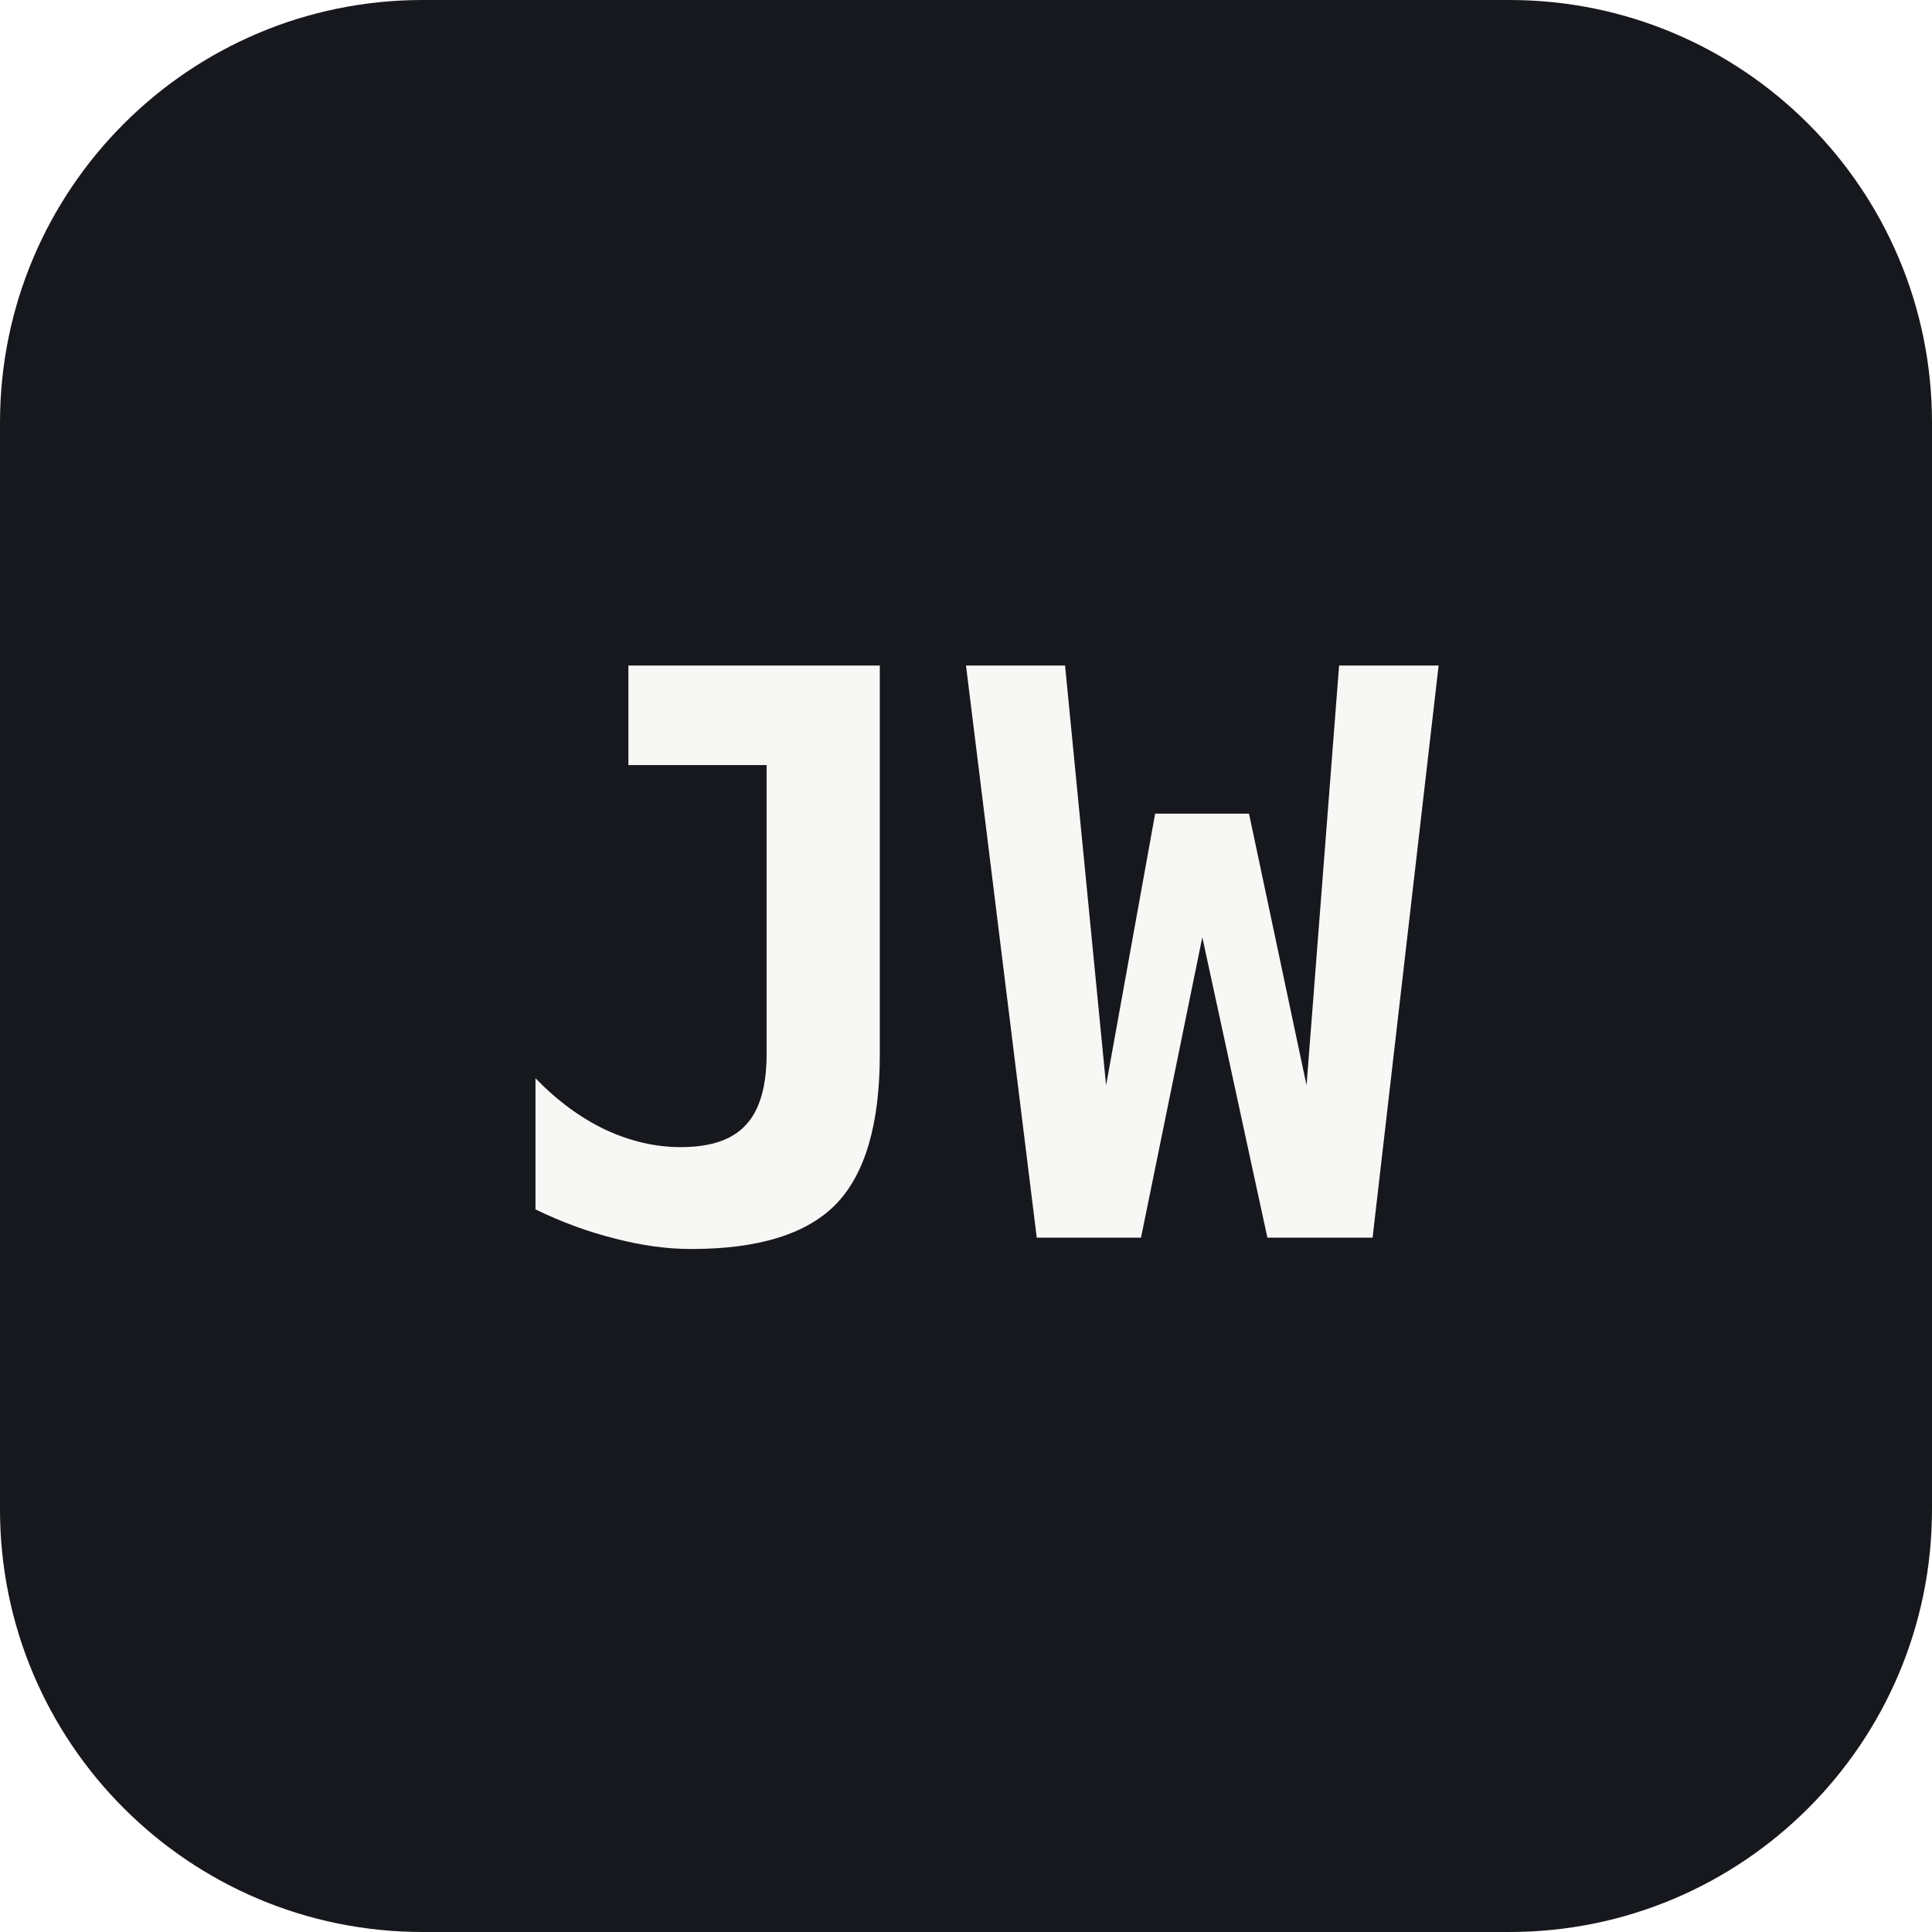
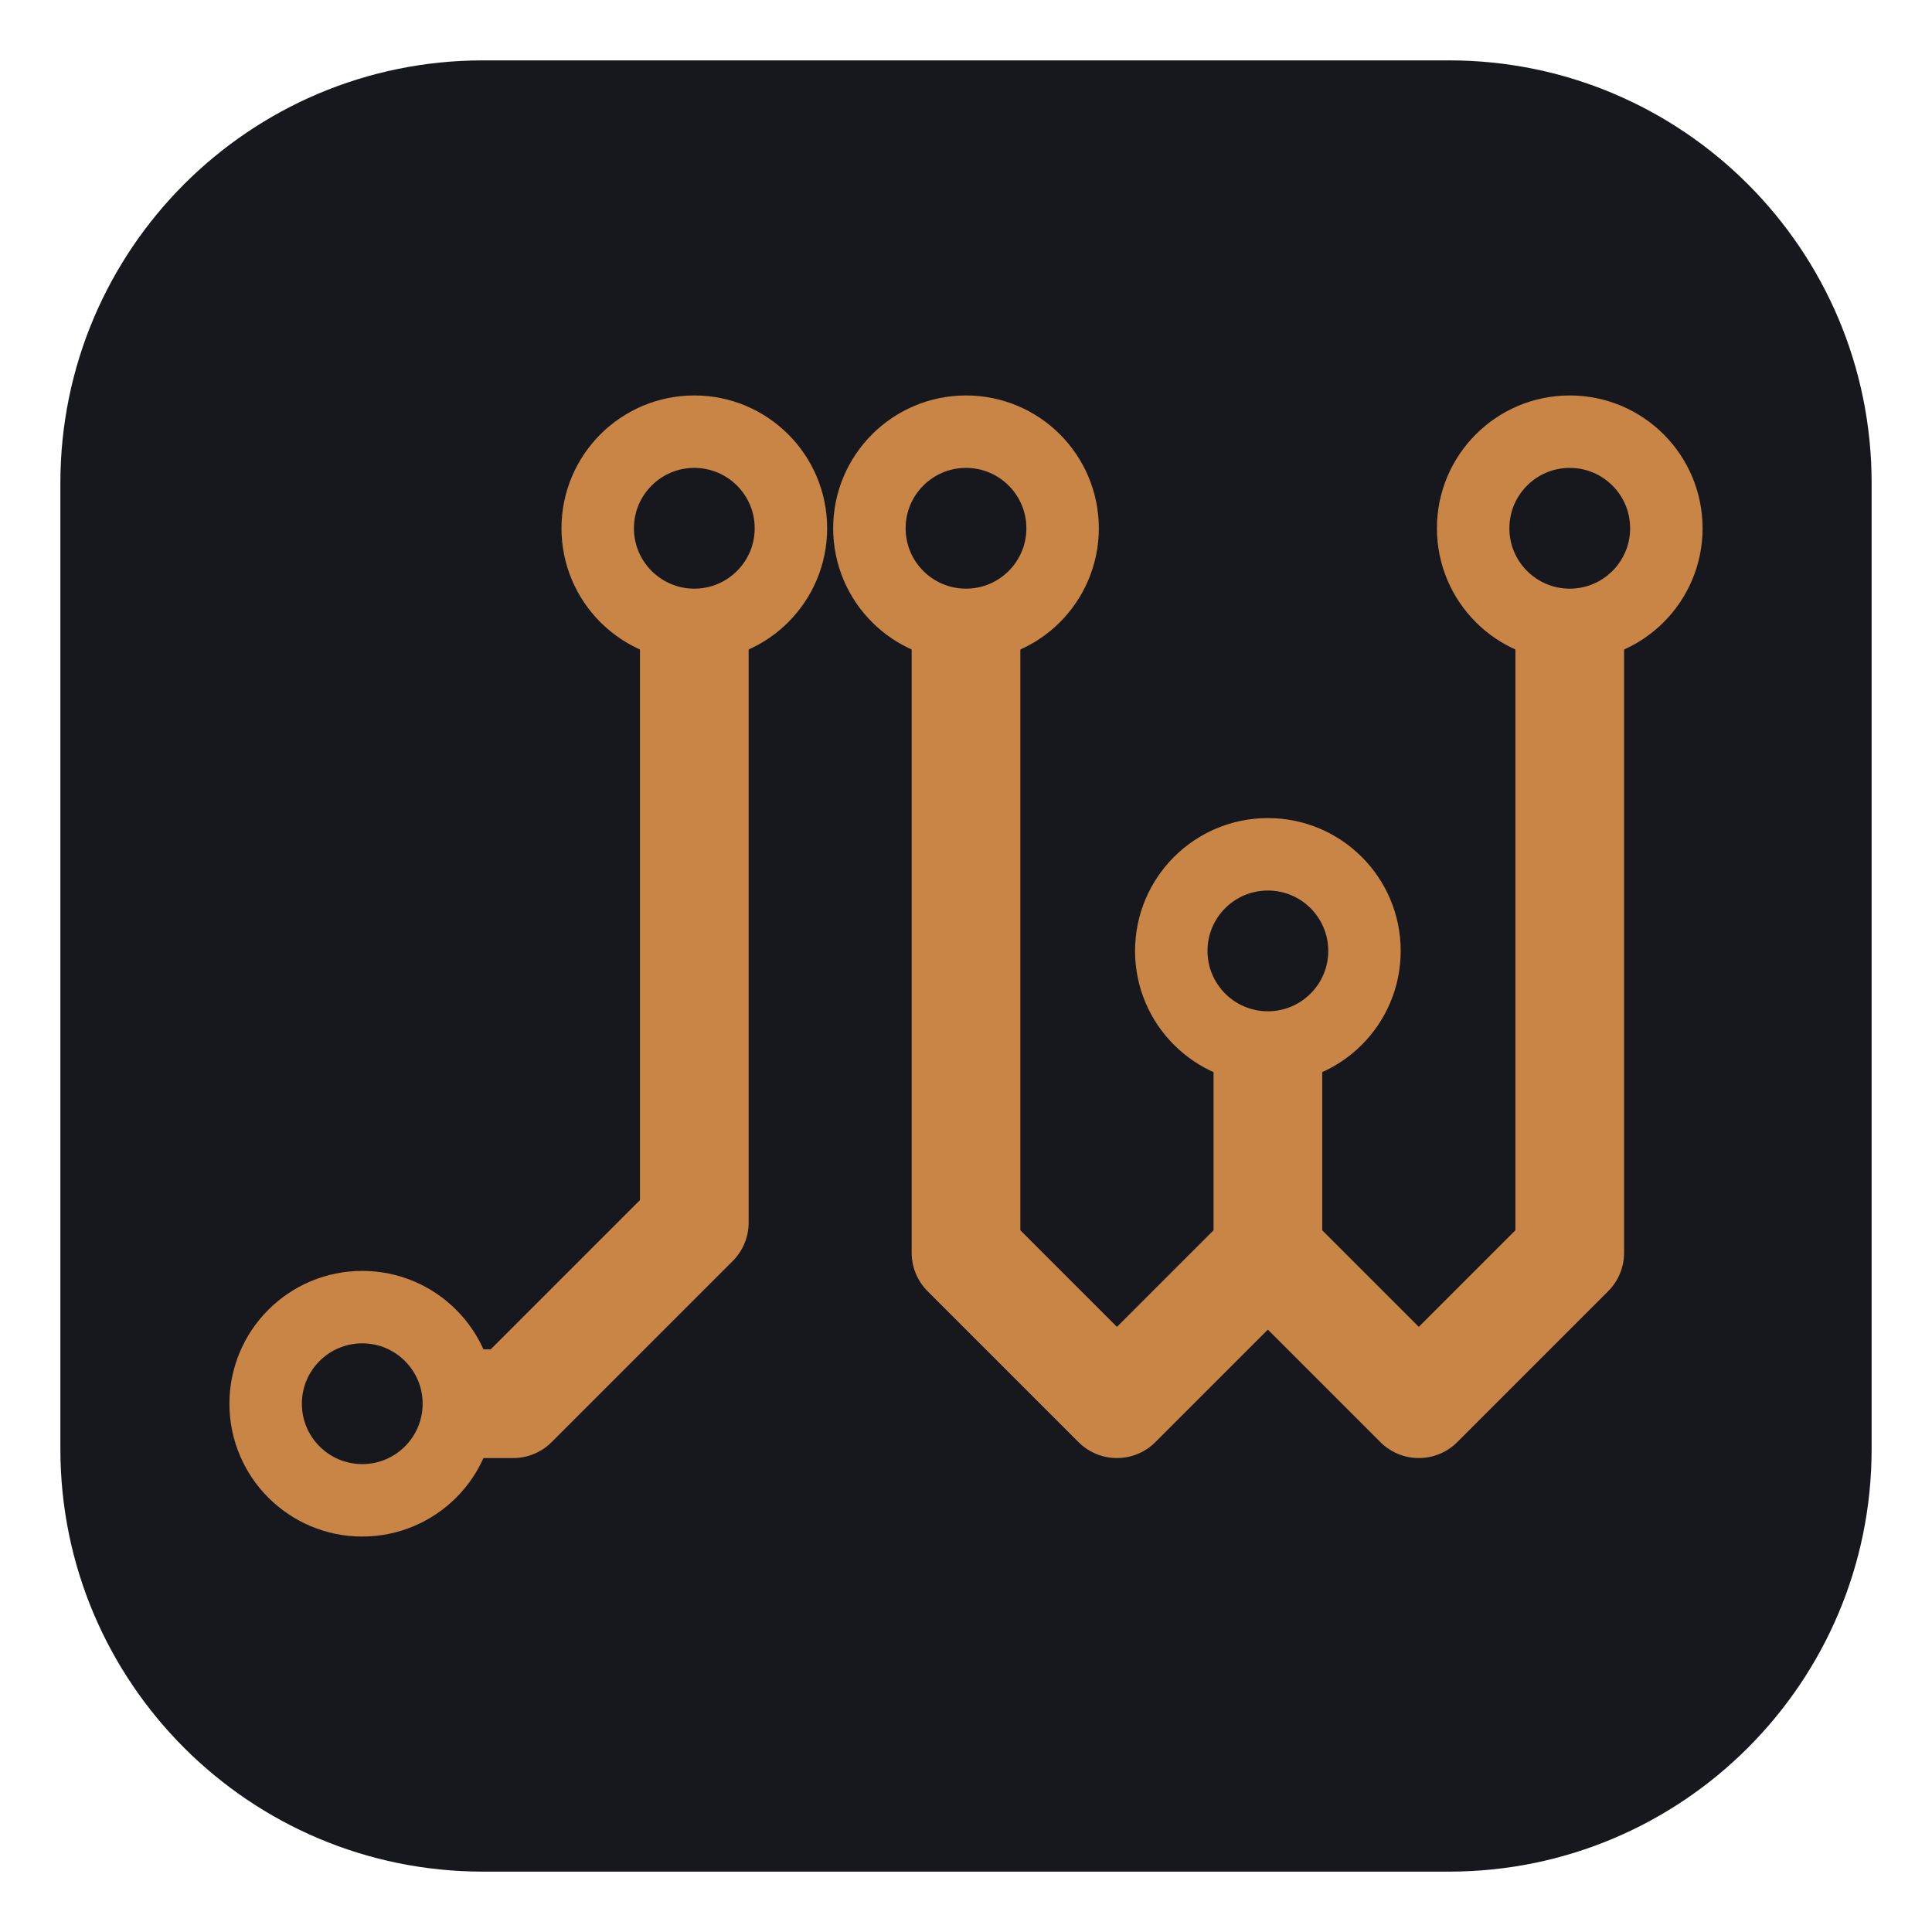
- <svg xmlns="http://www.w3.org/2000/svg" viewBox="0 0 64 64">
-   <rect width="64" height="64" rx="14" fill="#16181d" />
-   <text x="32" y="41" text-anchor="middle" font-family="Consolas,'IBM Plex Mono',monospace" font-size="26" font-weight="600" fill="#f7f7f5">JW</text>
+ <svg xmlns="http://www.w3.org/2000/svg" viewBox="0 0 64 64" role="img" aria-label="JW logo">
+   <rect x="2" y="2" width="60" height="60" rx="14" fill="#16181d" />
+   <g transform="translate(-1 2.5)">
+     <g fill="none" stroke="#c98545" stroke-width="3.6" stroke-linecap="round" stroke-linejoin="round">
+       <path d="M24 15 V38 L18 44 H13" />
+       <path d="M33 15 V39 L38 44 L43 39 V29" />
+       <path d="M43 39 L48 44 L53 39 V15" />
+     </g>
+     <g fill="#16181d" stroke="#c98545" stroke-width="2.4">
+       <circle cx="24" cy="15" r="3.2" />
+       <circle cx="13" cy="44" r="3.2" />
+       <circle cx="33" cy="15" r="3.2" />
+       <circle cx="53" cy="15" r="3.2" />
+       <circle cx="43" cy="29" r="3.2" />
+     </g>
+   </g>
</svg>
